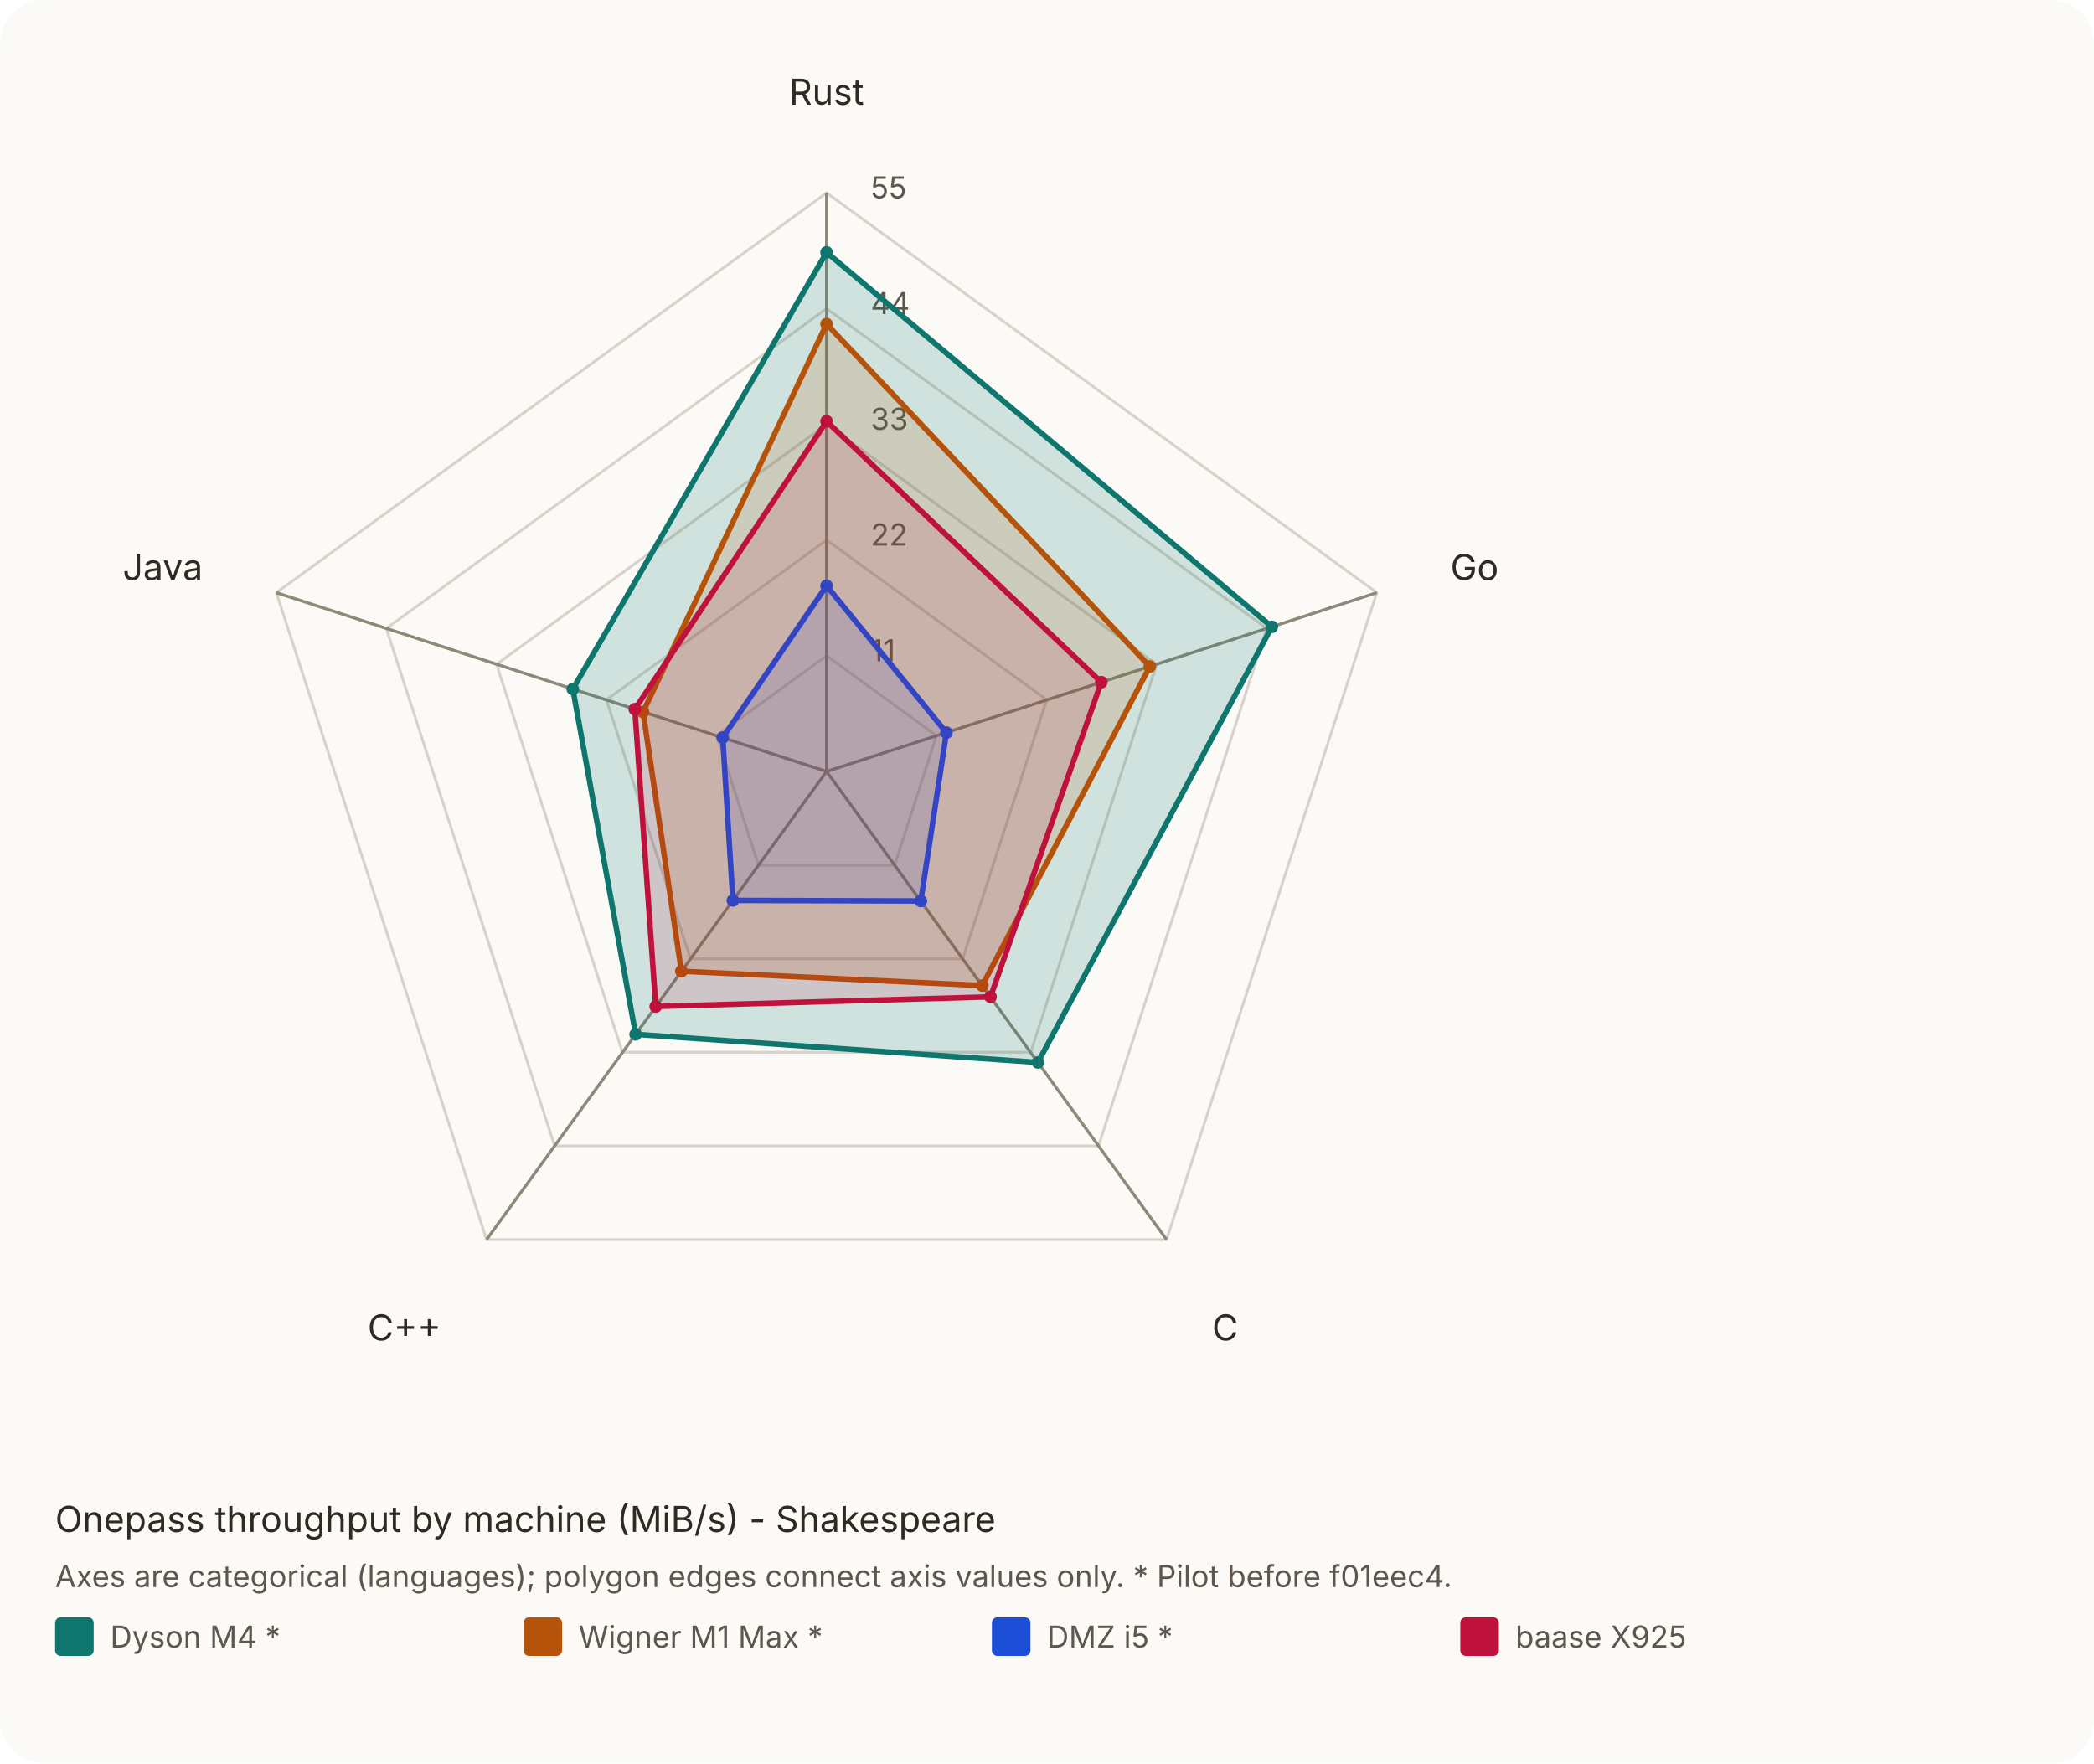
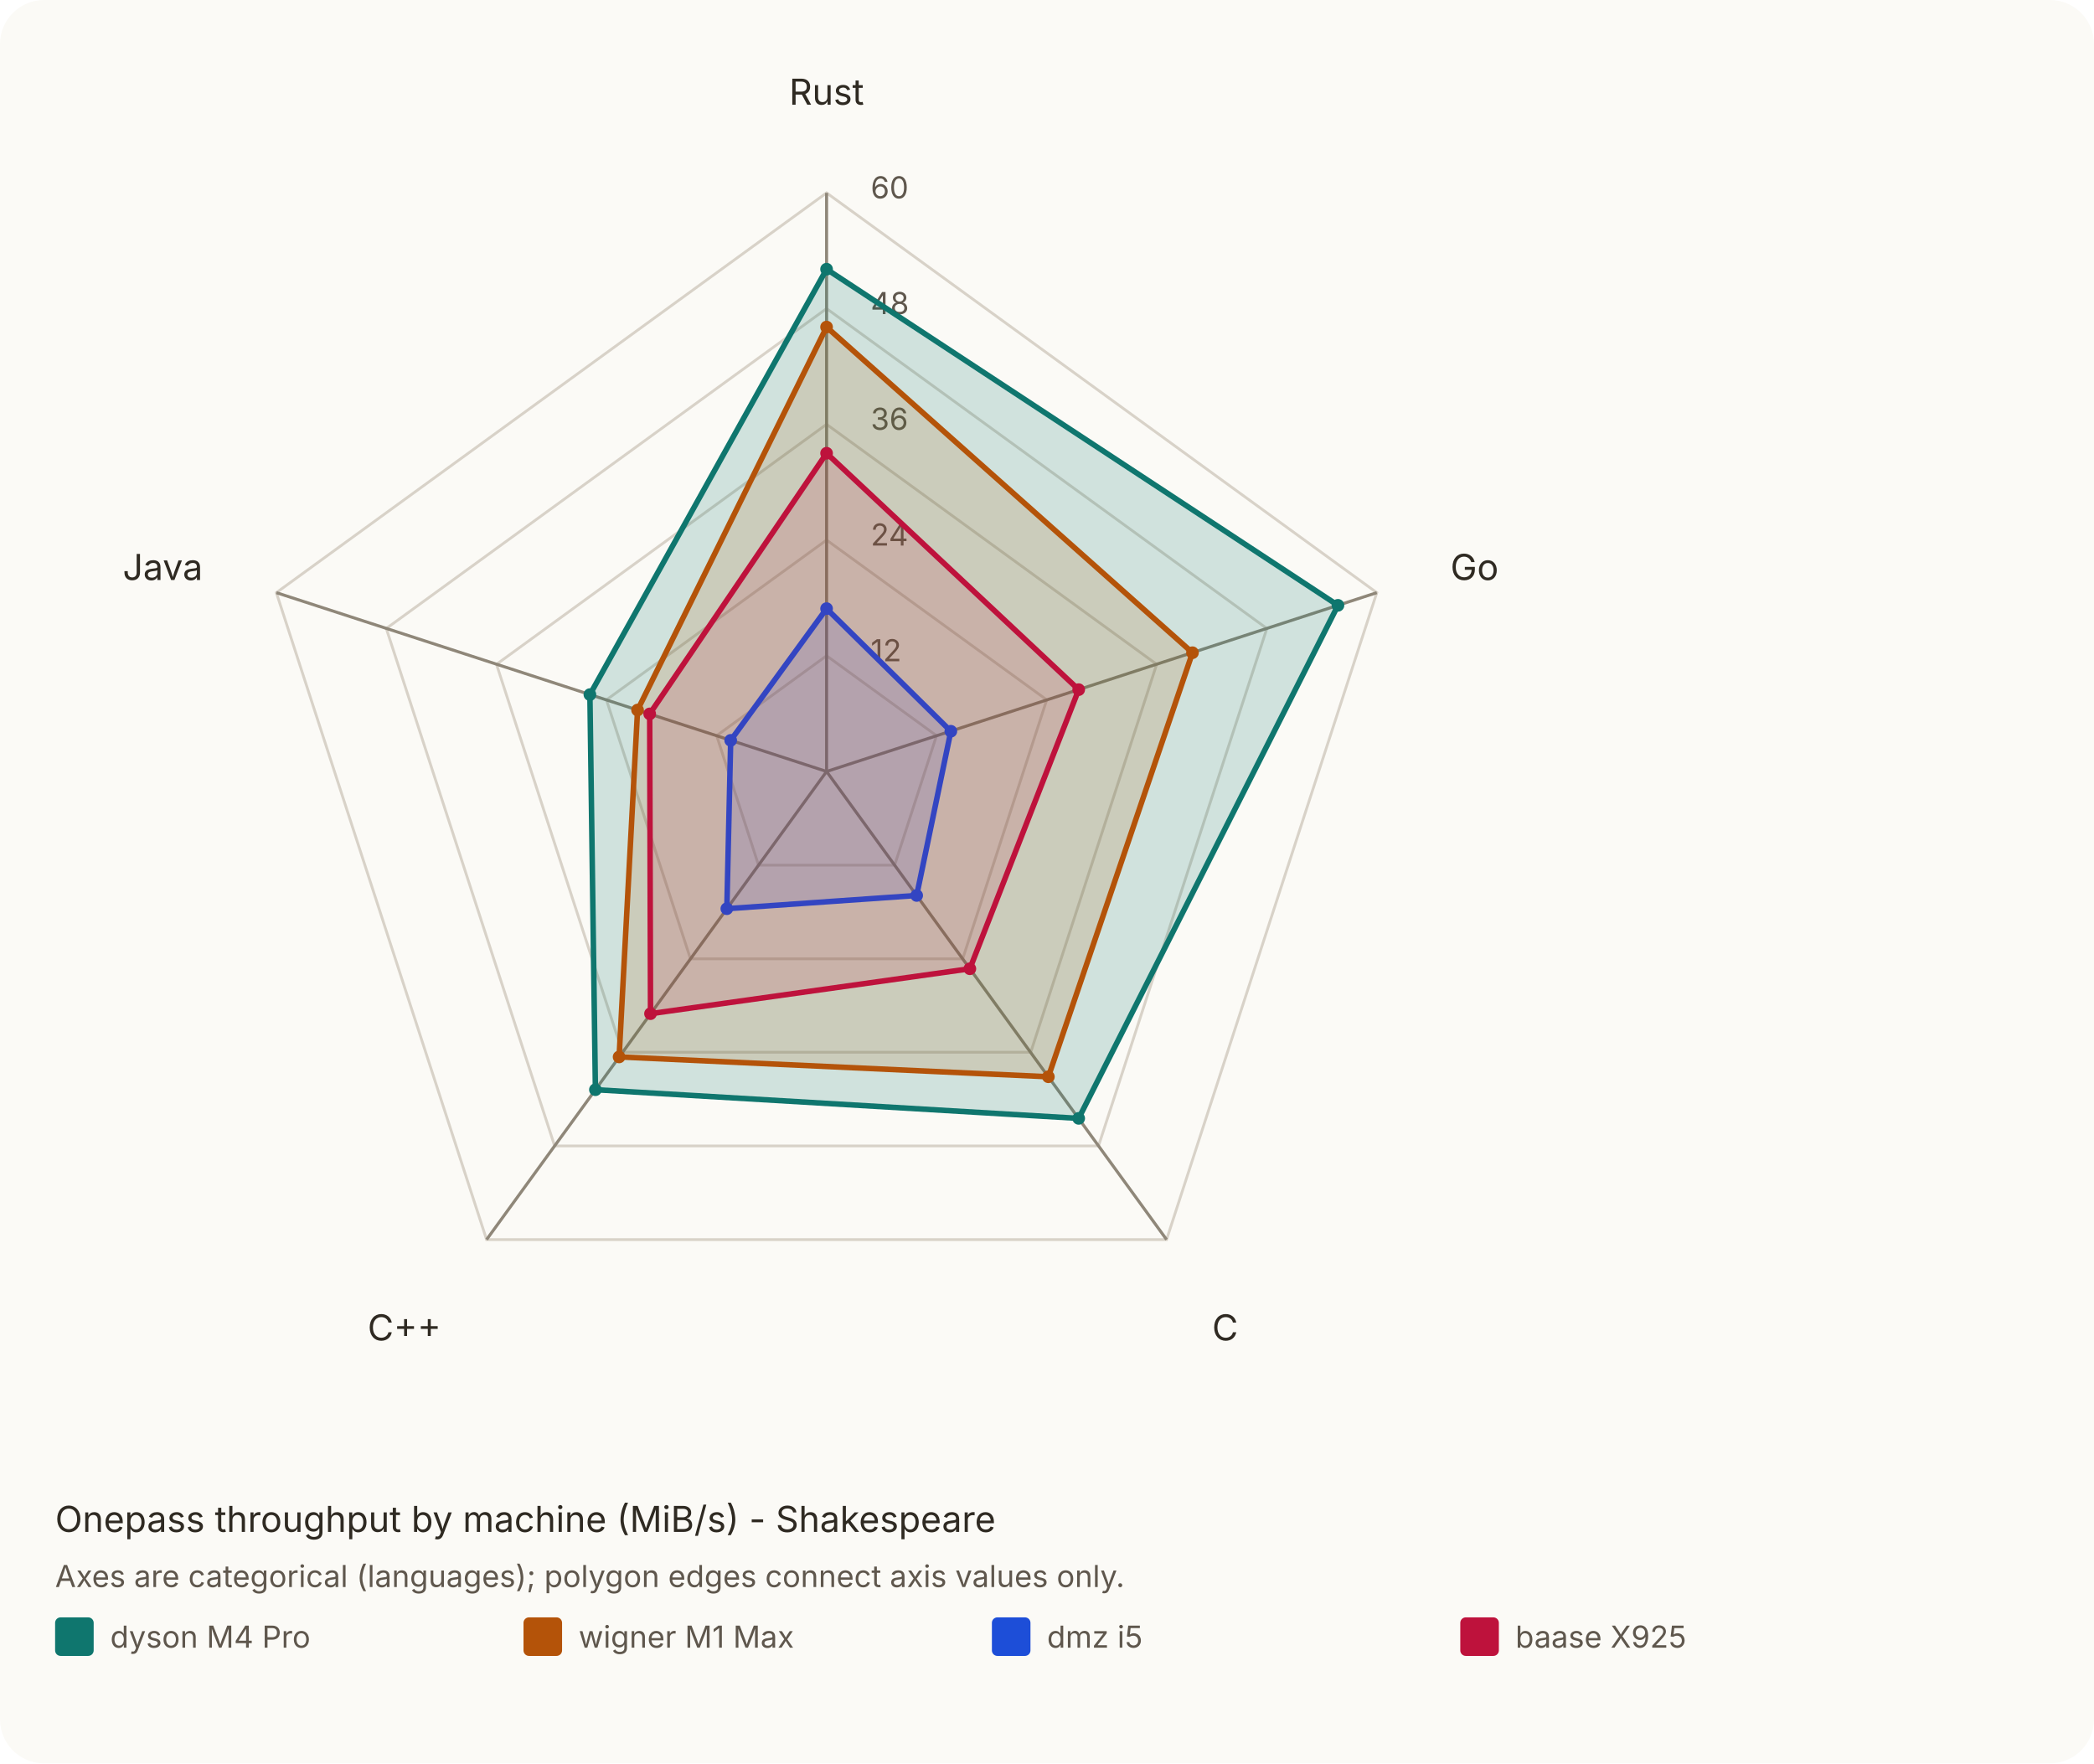
<svg xmlns="http://www.w3.org/2000/svg" viewBox="0 0 760 640" role="img" aria-labelledby="title desc">
  <style>
    .bg { fill: #fbfaf6; }
    .grid { fill: none; stroke: #d8d2c8; stroke-width: 1; }
    .axis { stroke: #8f8779; stroke-width: 1.1; }
    .label { fill: #2f2a22; font: 13px ui-sans-serif, -apple-system, BlinkMacSystemFont, "Segoe UI", sans-serif; }
    .small { fill: #5f574d; font: 11px ui-sans-serif, -apple-system, BlinkMacSystemFont, "Segoe UI", sans-serif; }
  </style>
  <rect class="bg" x="0" y="0" width="760" height="640" rx="16" />
  <polygon class="grid" points="300.0,238.0 339.9,267.0 324.7,314.0 275.3,314.0 260.1,267.0" />
  <polygon class="grid" points="300.0,196.0 379.9,254.0 349.4,348.0 250.6,348.0 220.1,254.0" />
  <polygon class="grid" points="300.0,154.0 419.8,241.1 374.1,381.9 225.9,381.9 180.2,241.1" />
  <polygon class="grid" points="300.0,112.0 459.8,228.1 398.7,415.9 201.3,415.9 140.2,228.1" />
  <polygon class="grid" points="300.0,70.0 499.7,215.1 423.4,449.9 176.6,449.9 100.3,215.1" />
  <line class="axis" x1="300" y1="280" x2="300.0" y2="70.0" />
  <line class="axis" x1="300" y1="280" x2="499.7" y2="215.1" />
  <line class="axis" x1="300" y1="280" x2="423.4" y2="449.9" />
  <line class="axis" x1="300" y1="280" x2="176.6" y2="449.9" />
  <line class="axis" x1="300" y1="280" x2="100.3" y2="215.1" />
-   <text class="small" x="316.0" y="240.0">11</text>
-   <text class="small" x="316.0" y="198.0">22</text>
-   <text class="small" x="316.0" y="156.0">33</text>
-   <text class="small" x="316.0" y="114.0">44</text>
-   <text class="small" x="316.0" y="72.0">55</text>
+   <text class="small" x="316.0" y="240.0">12</text>
+   <text class="small" x="316.0" y="198.0">24</text>
+   <text class="small" x="316.0" y="156.0">36</text>
+   <text class="small" x="316.0" y="114.0">48</text>
+   <text class="small" x="316.0" y="72.0">60</text>
  <text class="label" x="300.0" y="38.0" text-anchor="middle">Rust</text>
  <text class="label" x="526.4" y="210.5" text-anchor="start">Go</text>
  <text class="label" x="439.9" y="486.5" text-anchor="start">C</text>
  <text class="label" x="160.1" y="486.5" text-anchor="end">C++</text>
  <text class="label" x="73.6" y="210.5" text-anchor="end">Java</text>
-   <polygon points="300.0,91.6 461.6,227.5 376.7,385.6 230.7,375.4 207.9,250.1" fill="#0f766e" fill-opacity="0.18" stroke="#0f766e" stroke-width="2" />
-   <circle cx="300.0" cy="91.6" r="2.3" fill="#0f766e" />
-   <circle cx="461.6" cy="227.5" r="2.3" fill="#0f766e" />
-   <circle cx="376.7" cy="385.6" r="2.3" fill="#0f766e" />
-   <circle cx="230.7" cy="375.4" r="2.3" fill="#0f766e" />
-   <circle cx="207.9" cy="250.1" r="2.3" fill="#0f766e" />
-   <polygon points="300.0,117.6 417.3,241.9 356.5,357.7 247.3,352.5 233.4,258.4" fill="#b45309" fill-opacity="0.16" stroke="#b45309" stroke-width="2" />
-   <circle cx="300.0" cy="117.6" r="2.3" fill="#b45309" />
-   <circle cx="417.3" cy="241.9" r="2.3" fill="#b45309" />
-   <circle cx="356.5" cy="357.7" r="2.3" fill="#b45309" />
-   <circle cx="247.3" cy="352.5" r="2.3" fill="#b45309" />
-   <circle cx="233.4" cy="258.4" r="2.3" fill="#b45309" />
-   <polygon points="300.0,212.6 343.5,265.9 334.2,327.0 266.0,326.8 262.3,267.7" fill="#1d4ed8" fill-opacity="0.14" stroke="#1d4ed8" stroke-width="2" />
-   <circle cx="300.0" cy="212.6" r="2.3" fill="#1d4ed8" />
-   <circle cx="343.5" cy="265.9" r="2.3" fill="#1d4ed8" />
-   <circle cx="334.2" cy="327.0" r="2.3" fill="#1d4ed8" />
-   <circle cx="266.0" cy="326.8" r="2.3" fill="#1d4ed8" />
-   <circle cx="262.3" cy="267.7" r="2.3" fill="#1d4ed8" />
-   <polygon points="300.0,152.9 399.7,247.6 359.5,361.8 238.0,365.3 230.4,257.4" fill="#be123c" fill-opacity="0.14" stroke="#be123c" stroke-width="2" />
-   <circle cx="300.0" cy="152.9" r="2.3" fill="#be123c" />
-   <circle cx="399.7" cy="247.6" r="2.3" fill="#be123c" />
-   <circle cx="359.5" cy="361.8" r="2.3" fill="#be123c" />
-   <circle cx="238.0" cy="365.3" r="2.3" fill="#be123c" />
-   <circle cx="230.4" cy="257.4" r="2.3" fill="#be123c" />
+   <polygon points="300.0,97.7 485.6,219.7 391.5,405.9 216.1,395.5 214.1,252.1" fill="#0f766e" fill-opacity="0.18" stroke="#0f766e" stroke-width="2" />
+   <circle cx="300.0" cy="97.7" r="2.3" fill="#0f766e" />
+   <circle cx="485.6" cy="219.7" r="2.3" fill="#0f766e" />
+   <circle cx="391.5" cy="405.9" r="2.3" fill="#0f766e" />
+   <circle cx="216.1" cy="395.5" r="2.3" fill="#0f766e" />
+   <circle cx="214.1" cy="252.1" r="2.3" fill="#0f766e" />
+   <polygon points="300.0,118.7 432.8,236.9 380.5,390.8 224.7,383.6 231.4,257.7" fill="#b45309" fill-opacity="0.16" stroke="#b45309" stroke-width="2" />
+   <circle cx="300.0" cy="118.7" r="2.3" fill="#b45309" />
+   <circle cx="432.8" cy="236.9" r="2.3" fill="#b45309" />
+   <circle cx="380.5" cy="390.8" r="2.3" fill="#b45309" />
+   <circle cx="224.7" cy="383.6" r="2.3" fill="#b45309" />
+   <circle cx="231.4" cy="257.7" r="2.3" fill="#b45309" />
+   <polygon points="300.0,220.9 345.1,265.4 332.7,325.0 263.8,329.8 265.2,268.7" fill="#1d4ed8" fill-opacity="0.14" stroke="#1d4ed8" stroke-width="2" />
+   <circle cx="300.0" cy="220.9" r="2.3" fill="#1d4ed8" />
+   <circle cx="345.1" cy="265.4" r="2.3" fill="#1d4ed8" />
+   <circle cx="332.7" cy="325.0" r="2.3" fill="#1d4ed8" />
+   <circle cx="263.8" cy="329.8" r="2.3" fill="#1d4ed8" />
+   <circle cx="265.2" cy="268.7" r="2.3" fill="#1d4ed8" />
+   <polygon points="300.0,164.5 391.5,250.3 352.0,351.6 236.1,367.9 235.8,259.1" fill="#be123c" fill-opacity="0.14" stroke="#be123c" stroke-width="2" />
+   <circle cx="300.0" cy="164.5" r="2.3" fill="#be123c" />
+   <circle cx="391.5" cy="250.3" r="2.3" fill="#be123c" />
+   <circle cx="352.0" cy="351.6" r="2.3" fill="#be123c" />
+   <circle cx="236.1" cy="367.9" r="2.3" fill="#be123c" />
+   <circle cx="235.8" cy="259.1" r="2.3" fill="#be123c" />
  <text class="label" x="20" y="556">Onepass throughput by machine (MiB/s) - Shakespeare</text>
-   <text class="small" x="20" y="576">Axes are categorical (languages); polygon edges connect axis values only. * Pilot before f01eec4.</text>
+   <text class="small" x="20" y="576">Axes are categorical (languages); polygon edges connect axis values only.</text>
  <rect x="20" y="587" width="14" height="14" rx="2" fill="#0f766e" />
-   <text class="small" x="40" y="598">Dyson M4 *</text>
+   <text class="small" x="40" y="598">dyson M4 Pro</text>
  <rect x="190" y="587" width="14" height="14" rx="2" fill="#b45309" />
-   <text class="small" x="210" y="598">Wigner M1 Max *</text>
+   <text class="small" x="210" y="598">wigner M1 Max</text>
  <rect x="360" y="587" width="14" height="14" rx="2" fill="#1d4ed8" />
-   <text class="small" x="380" y="598">DMZ i5 *</text>
+   <text class="small" x="380" y="598">dmz i5</text>
  <rect x="530" y="587" width="14" height="14" rx="2" fill="#be123c" />
  <text class="small" x="550" y="598">baase X925</text>
</svg>
